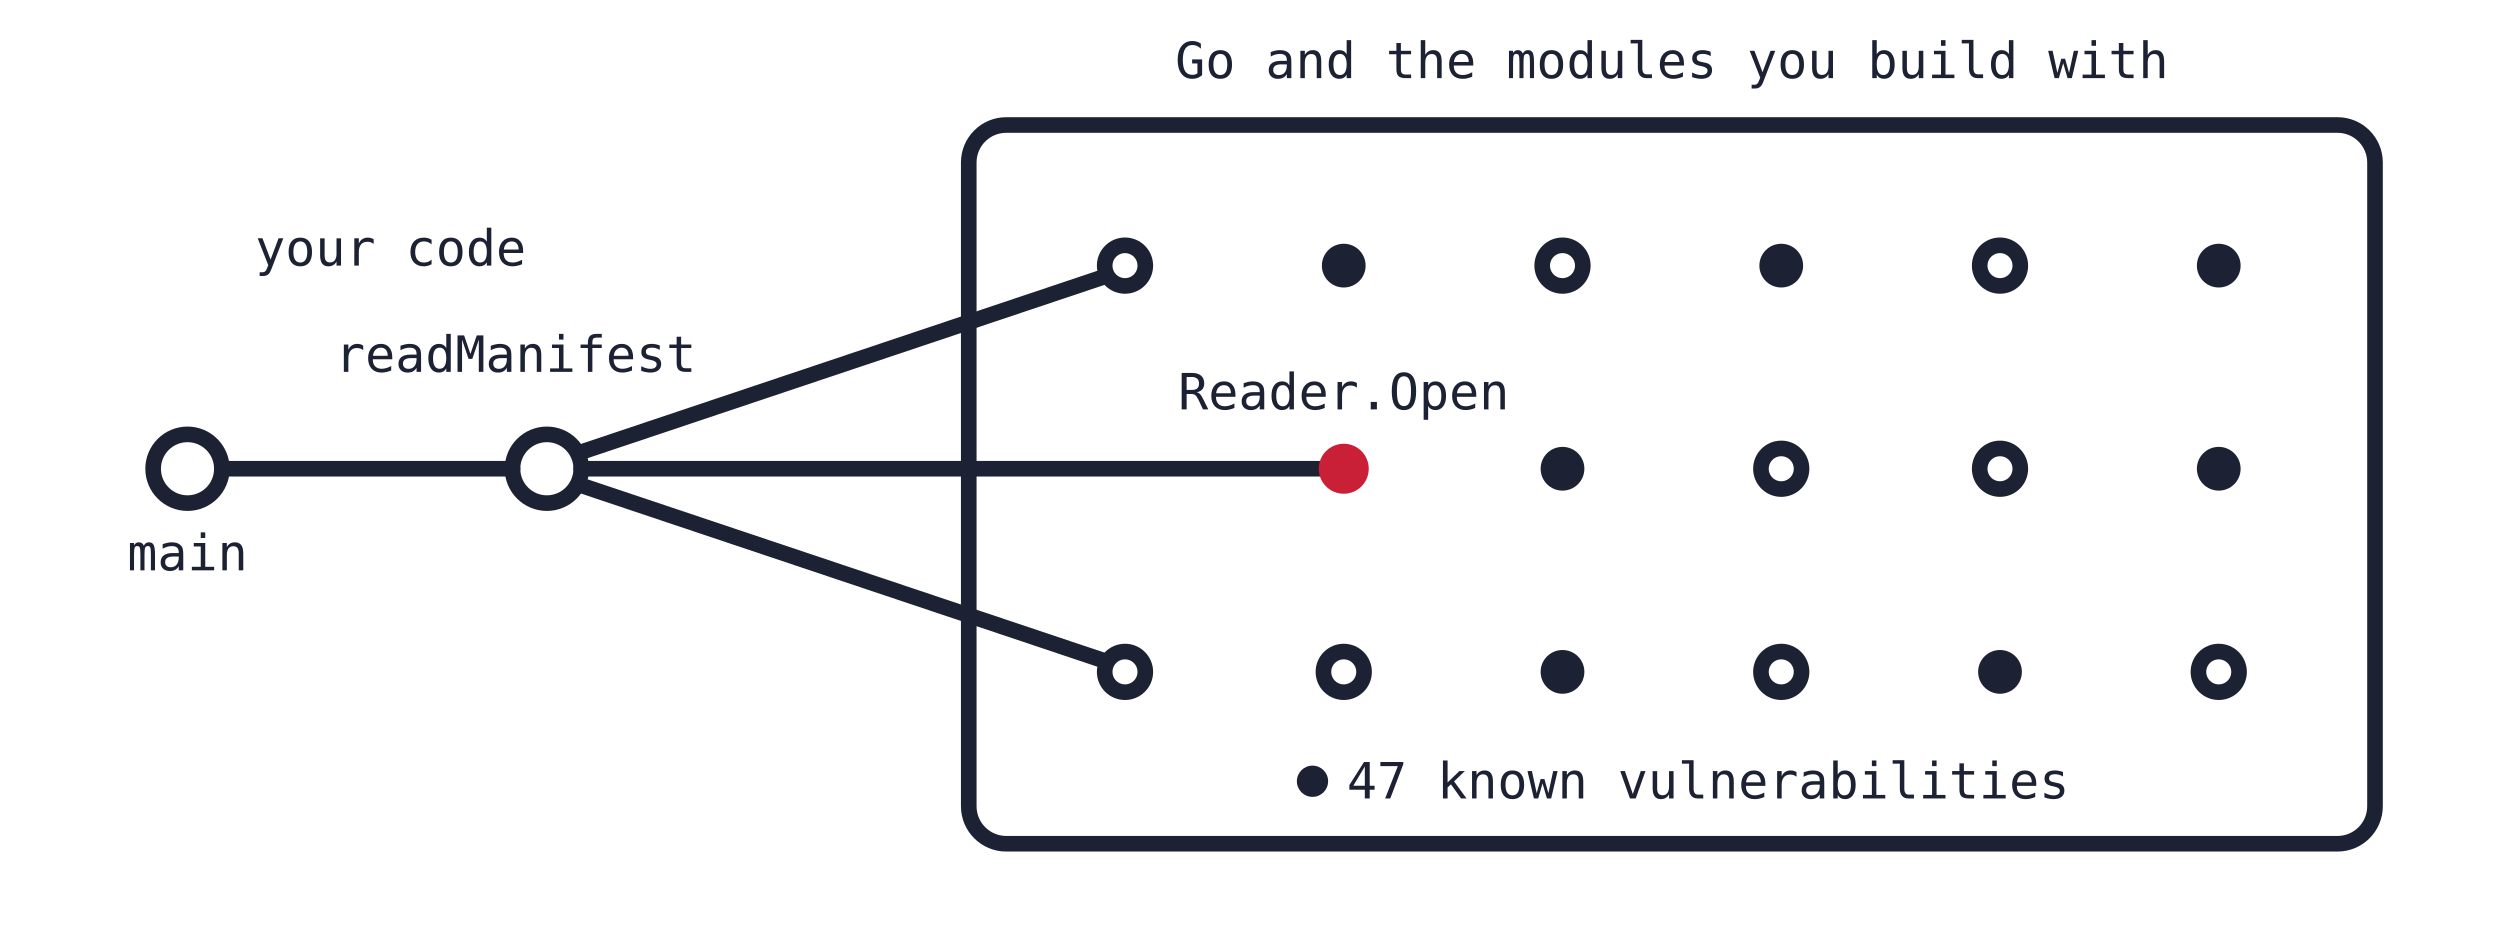
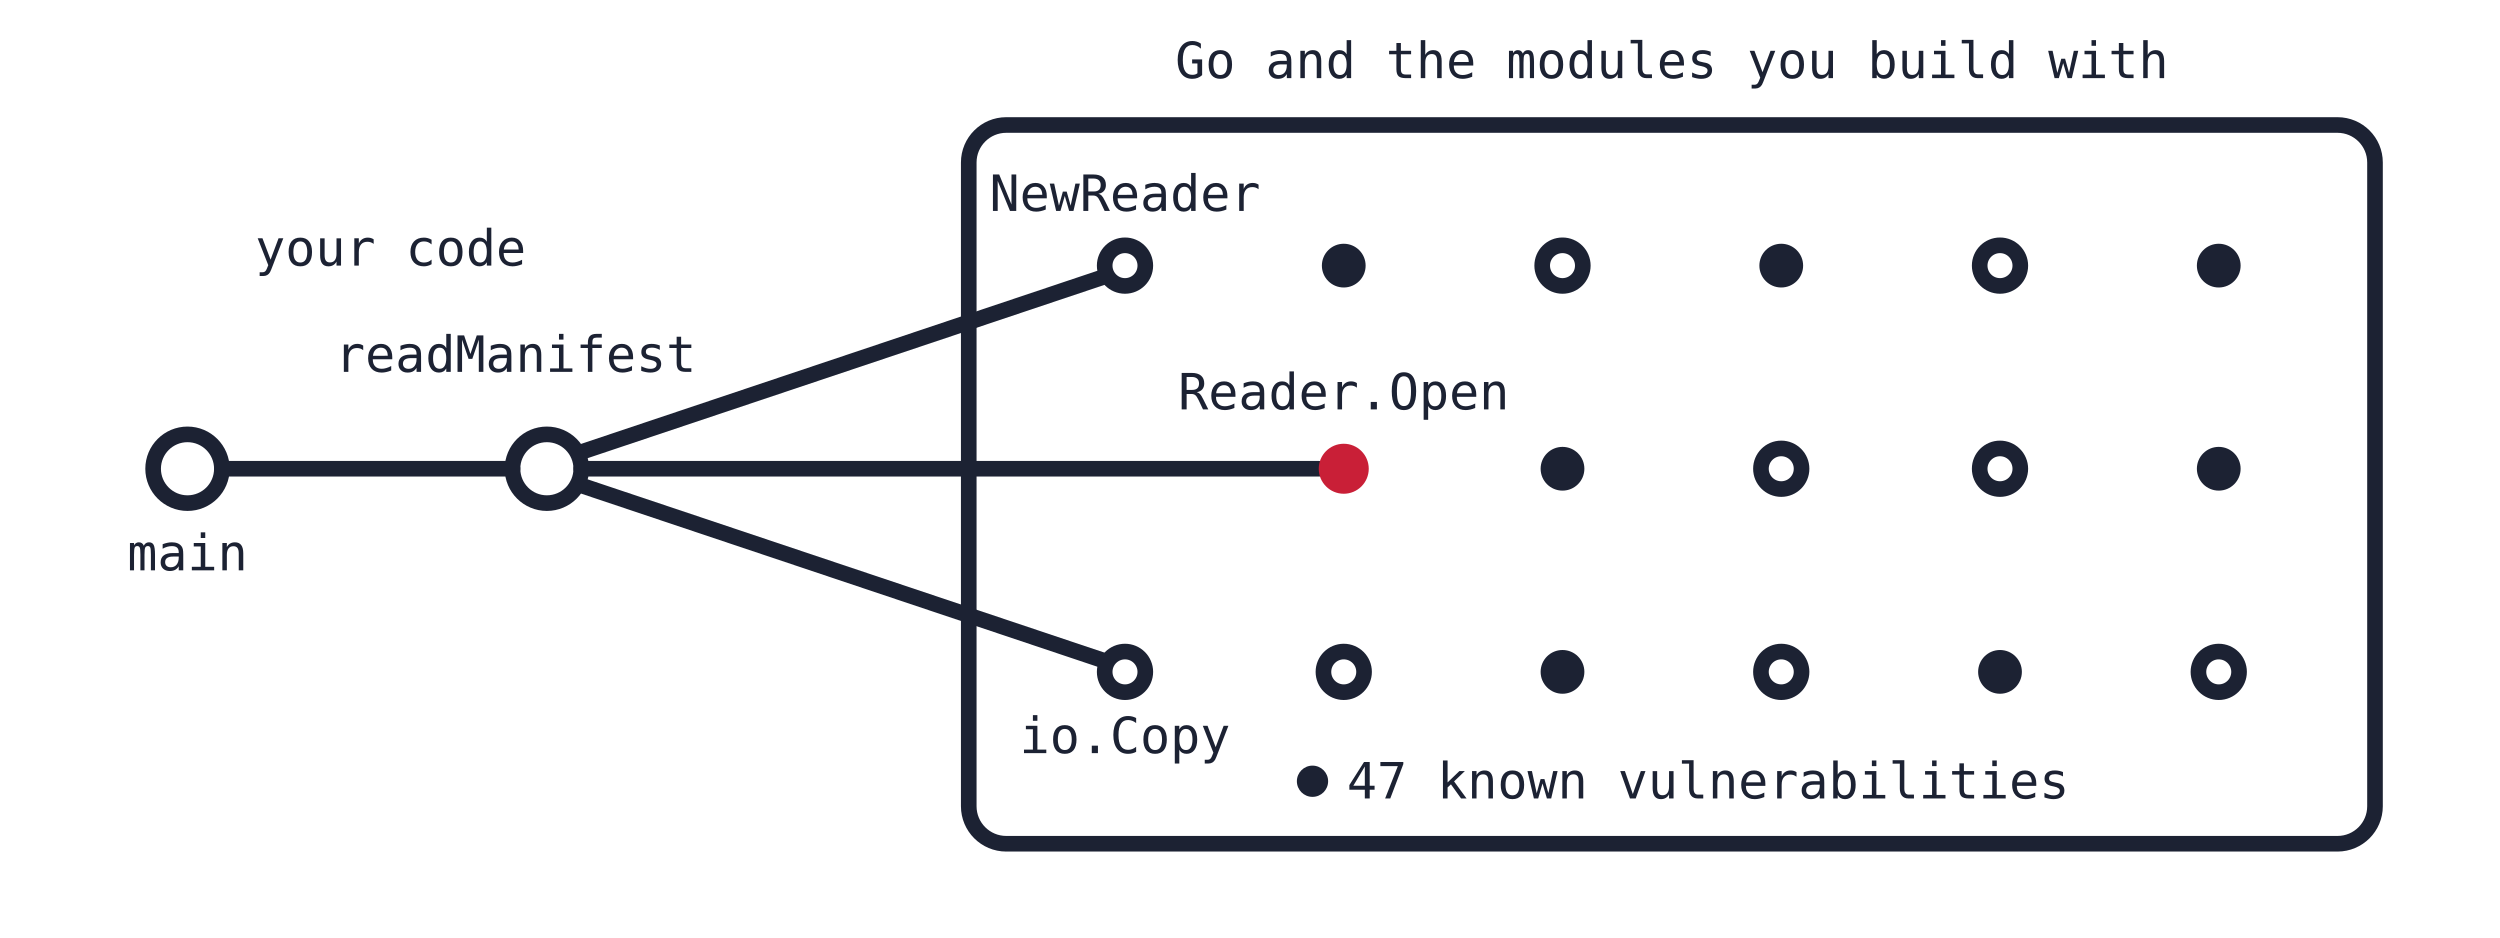
<svg xmlns="http://www.w3.org/2000/svg" viewBox="0 0 1600 600" width="1600" height="600">
  <g fill="none" stroke="#1C2233" stroke-width="10" stroke-linecap="round" stroke-linejoin="round" font-family="IBM Plex Mono, monospace" font-size="32">
    <g data-step="0">
      <rect x="620" y="80" width="900" height="460" rx="24" />
      <text x="1070" y="50" fill="#1C2233" stroke="none" text-anchor="middle">Go and the modules you build with</text>
      <circle cx="720" cy="170" r="13" />
      <circle cx="720" cy="430" r="13" />
      <circle cx="1000" cy="170" r="13" />
      <circle cx="1280" cy="170" r="13" />
      <circle cx="1140" cy="300" r="13" />
      <circle cx="1280" cy="300" r="13" />
      <circle cx="860" cy="430" r="13" />
      <circle cx="1140" cy="430" r="13" />
      <circle cx="1420" cy="430" r="13" />
      <circle cx="860" cy="170" r="14" fill="#1C2233" stroke="none" />
      <circle cx="1140" cy="170" r="14" fill="#1C2233" stroke="none" />
      <circle cx="1420" cy="170" r="14" fill="#1C2233" stroke="none" />
      <circle cx="1000" cy="300" r="14" fill="#1C2233" stroke="none" />
      <circle cx="1420" cy="300" r="14" fill="#1C2233" stroke="none" />
      <circle cx="1000" cy="430" r="14" fill="#1C2233" stroke="none" />
      <circle cx="1280" cy="430" r="14" fill="#1C2233" stroke="none" />
      <circle cx="860" cy="300" r="14" fill="#1C2233" stroke="none" />
      <circle cx="840" cy="500" r="10" fill="#1C2233" stroke="none" />
      <text x="862" y="511" fill="#1C2233" stroke="none">47 known vulnerabilities</text>
    </g>
    <g data-step="1">
      <text x="250" y="170" fill="#1C2233" stroke="none" text-anchor="middle">your code</text>
      <circle cx="120" cy="300" r="22" />
      <text x="120" y="365" fill="#1C2233" stroke="none" text-anchor="middle">main</text>
      <path d="M142 300 H328" />
      <circle cx="350" cy="300" r="22" />
      <text x="330" y="238" fill="#1C2233" stroke="none" text-anchor="middle">readManifest</text>
      <path d="M370 290 L707 177 M370 310 L707 423" />
+       <text x="720" y="135" fill="#1C2233" stroke="none" text-anchor="middle">NewReader</text>
+       <text x="720" y="482" fill="#1C2233" stroke="none" text-anchor="middle">io.Copy</text>
    </g>
    <g data-step="2">
      <path d="M372 300 H844" />
      <circle cx="860" cy="300" r="16" fill="#C91F37" stroke="none" />
      <text x="860" y="262" fill="#1C2233" stroke="none" text-anchor="middle">Reader.Open</text>
    </g>
  </g>
</svg>
